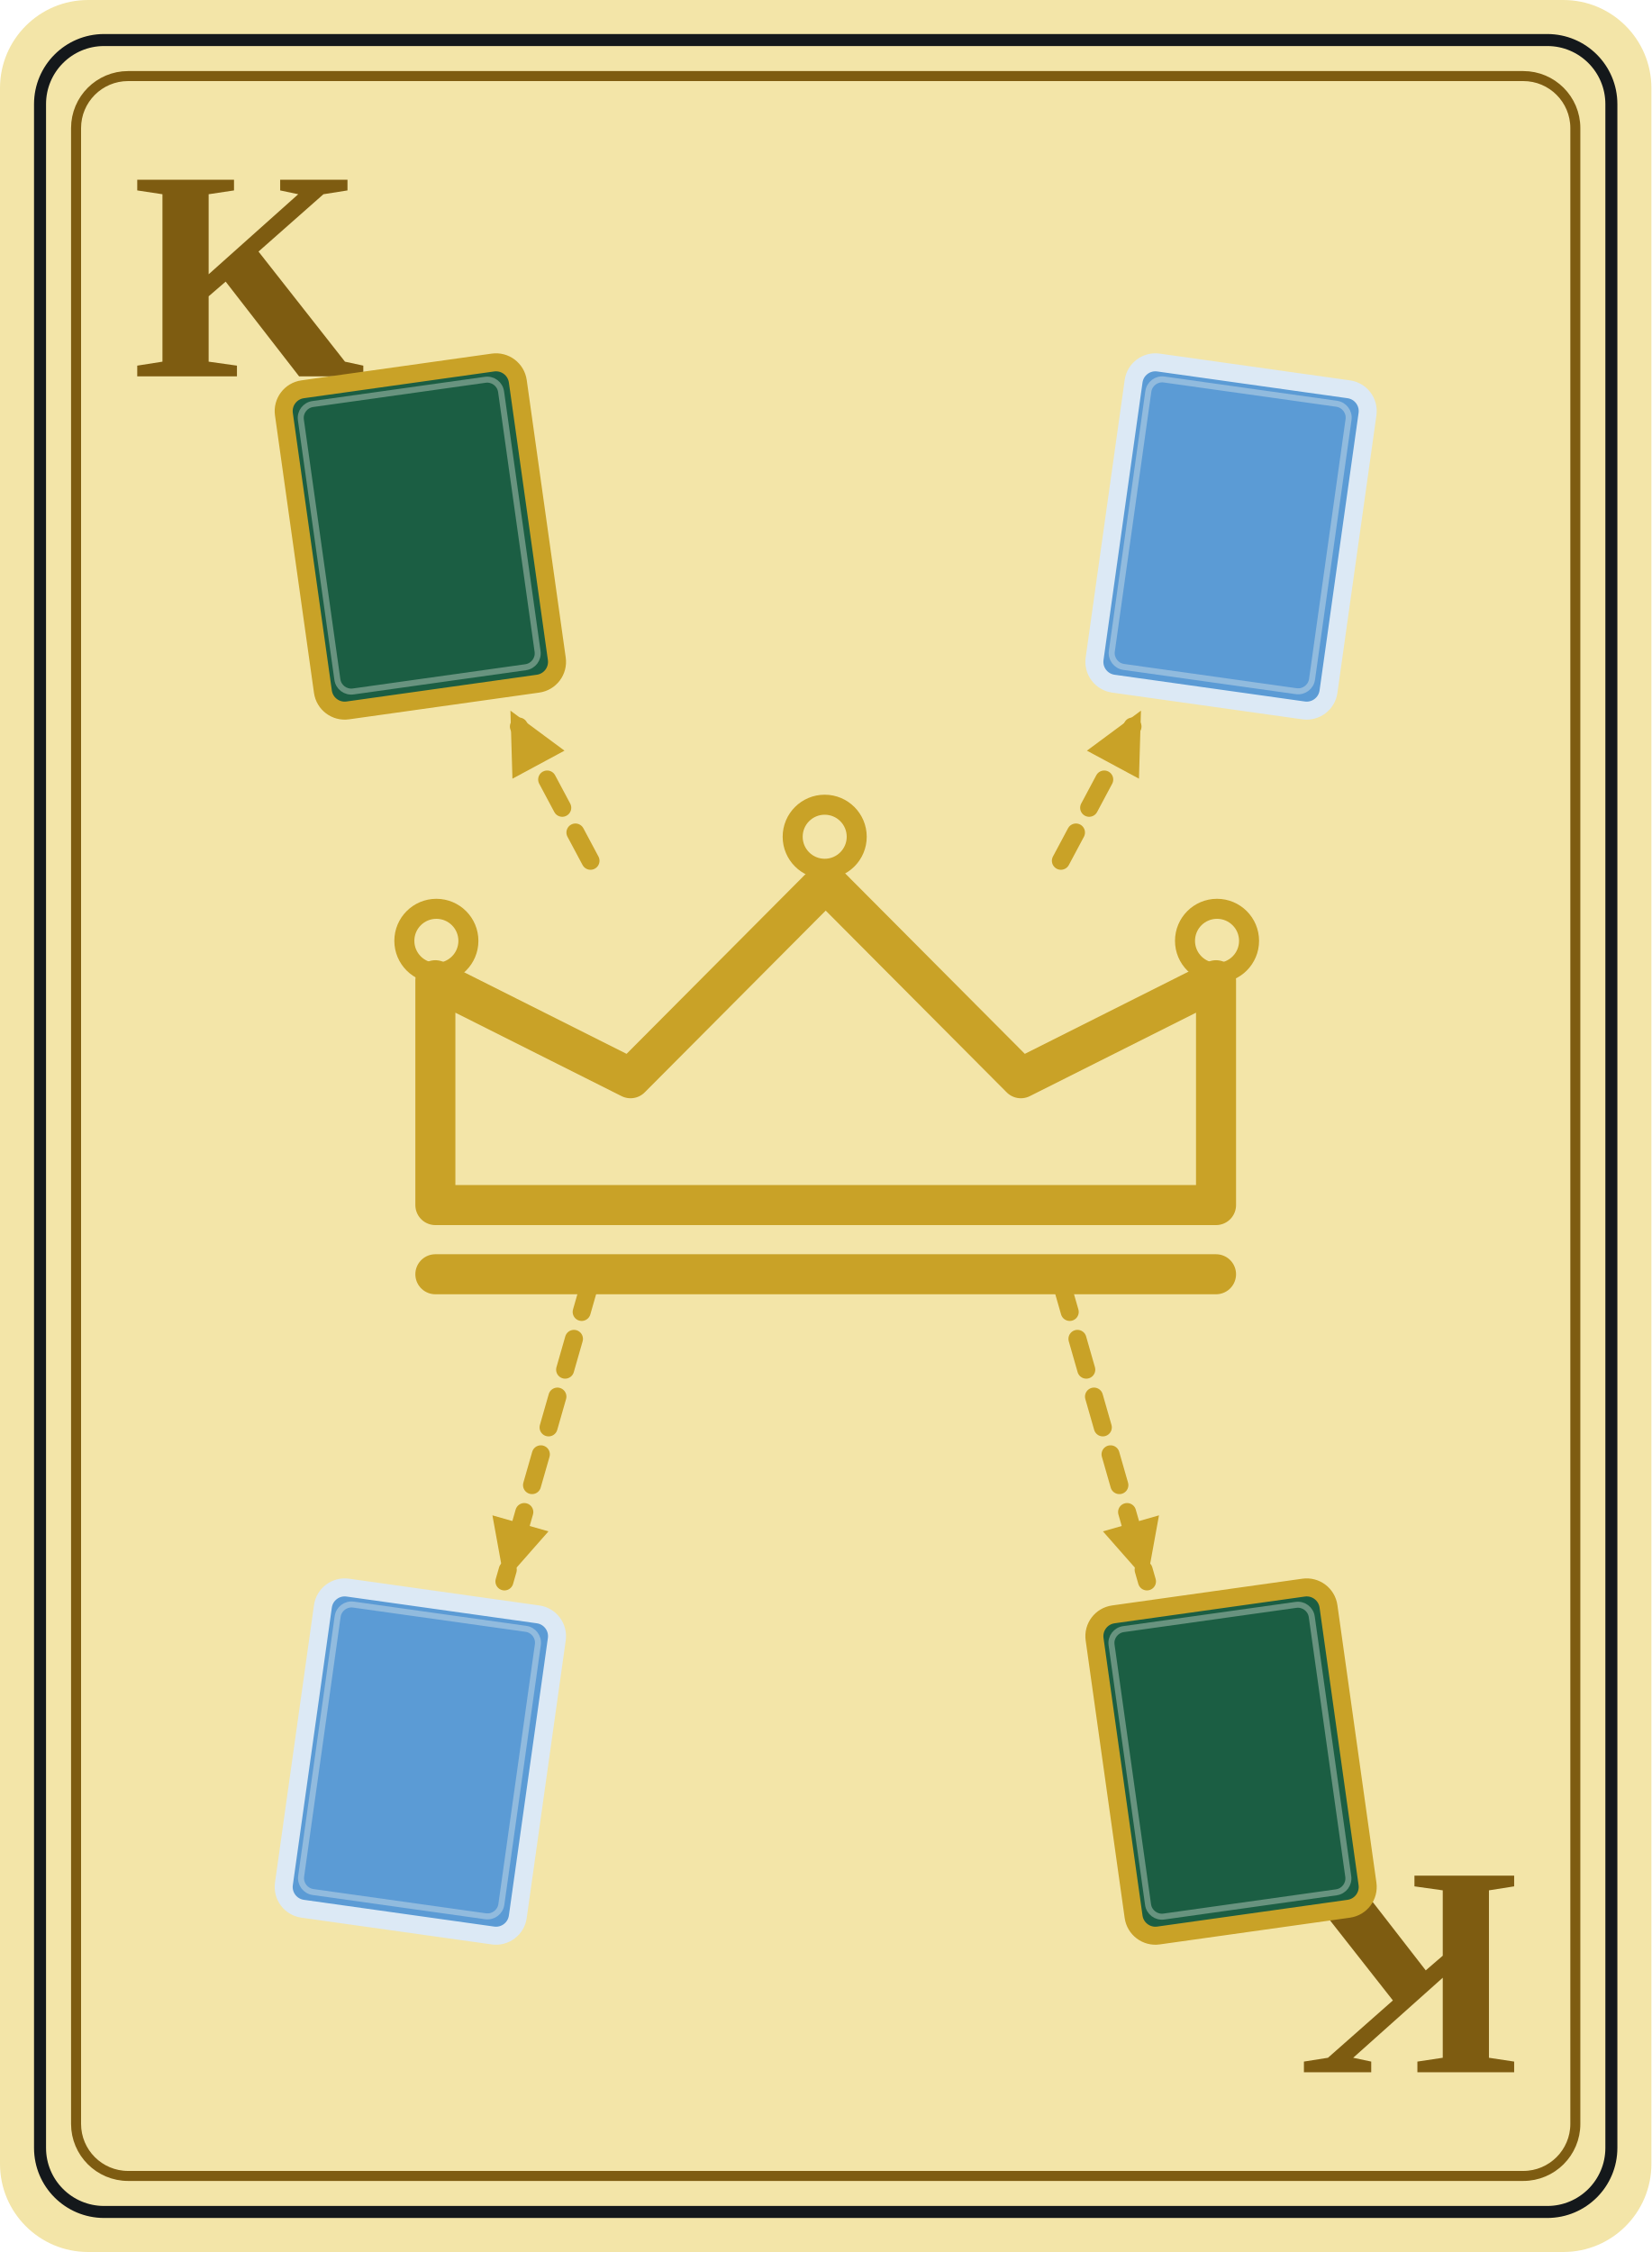
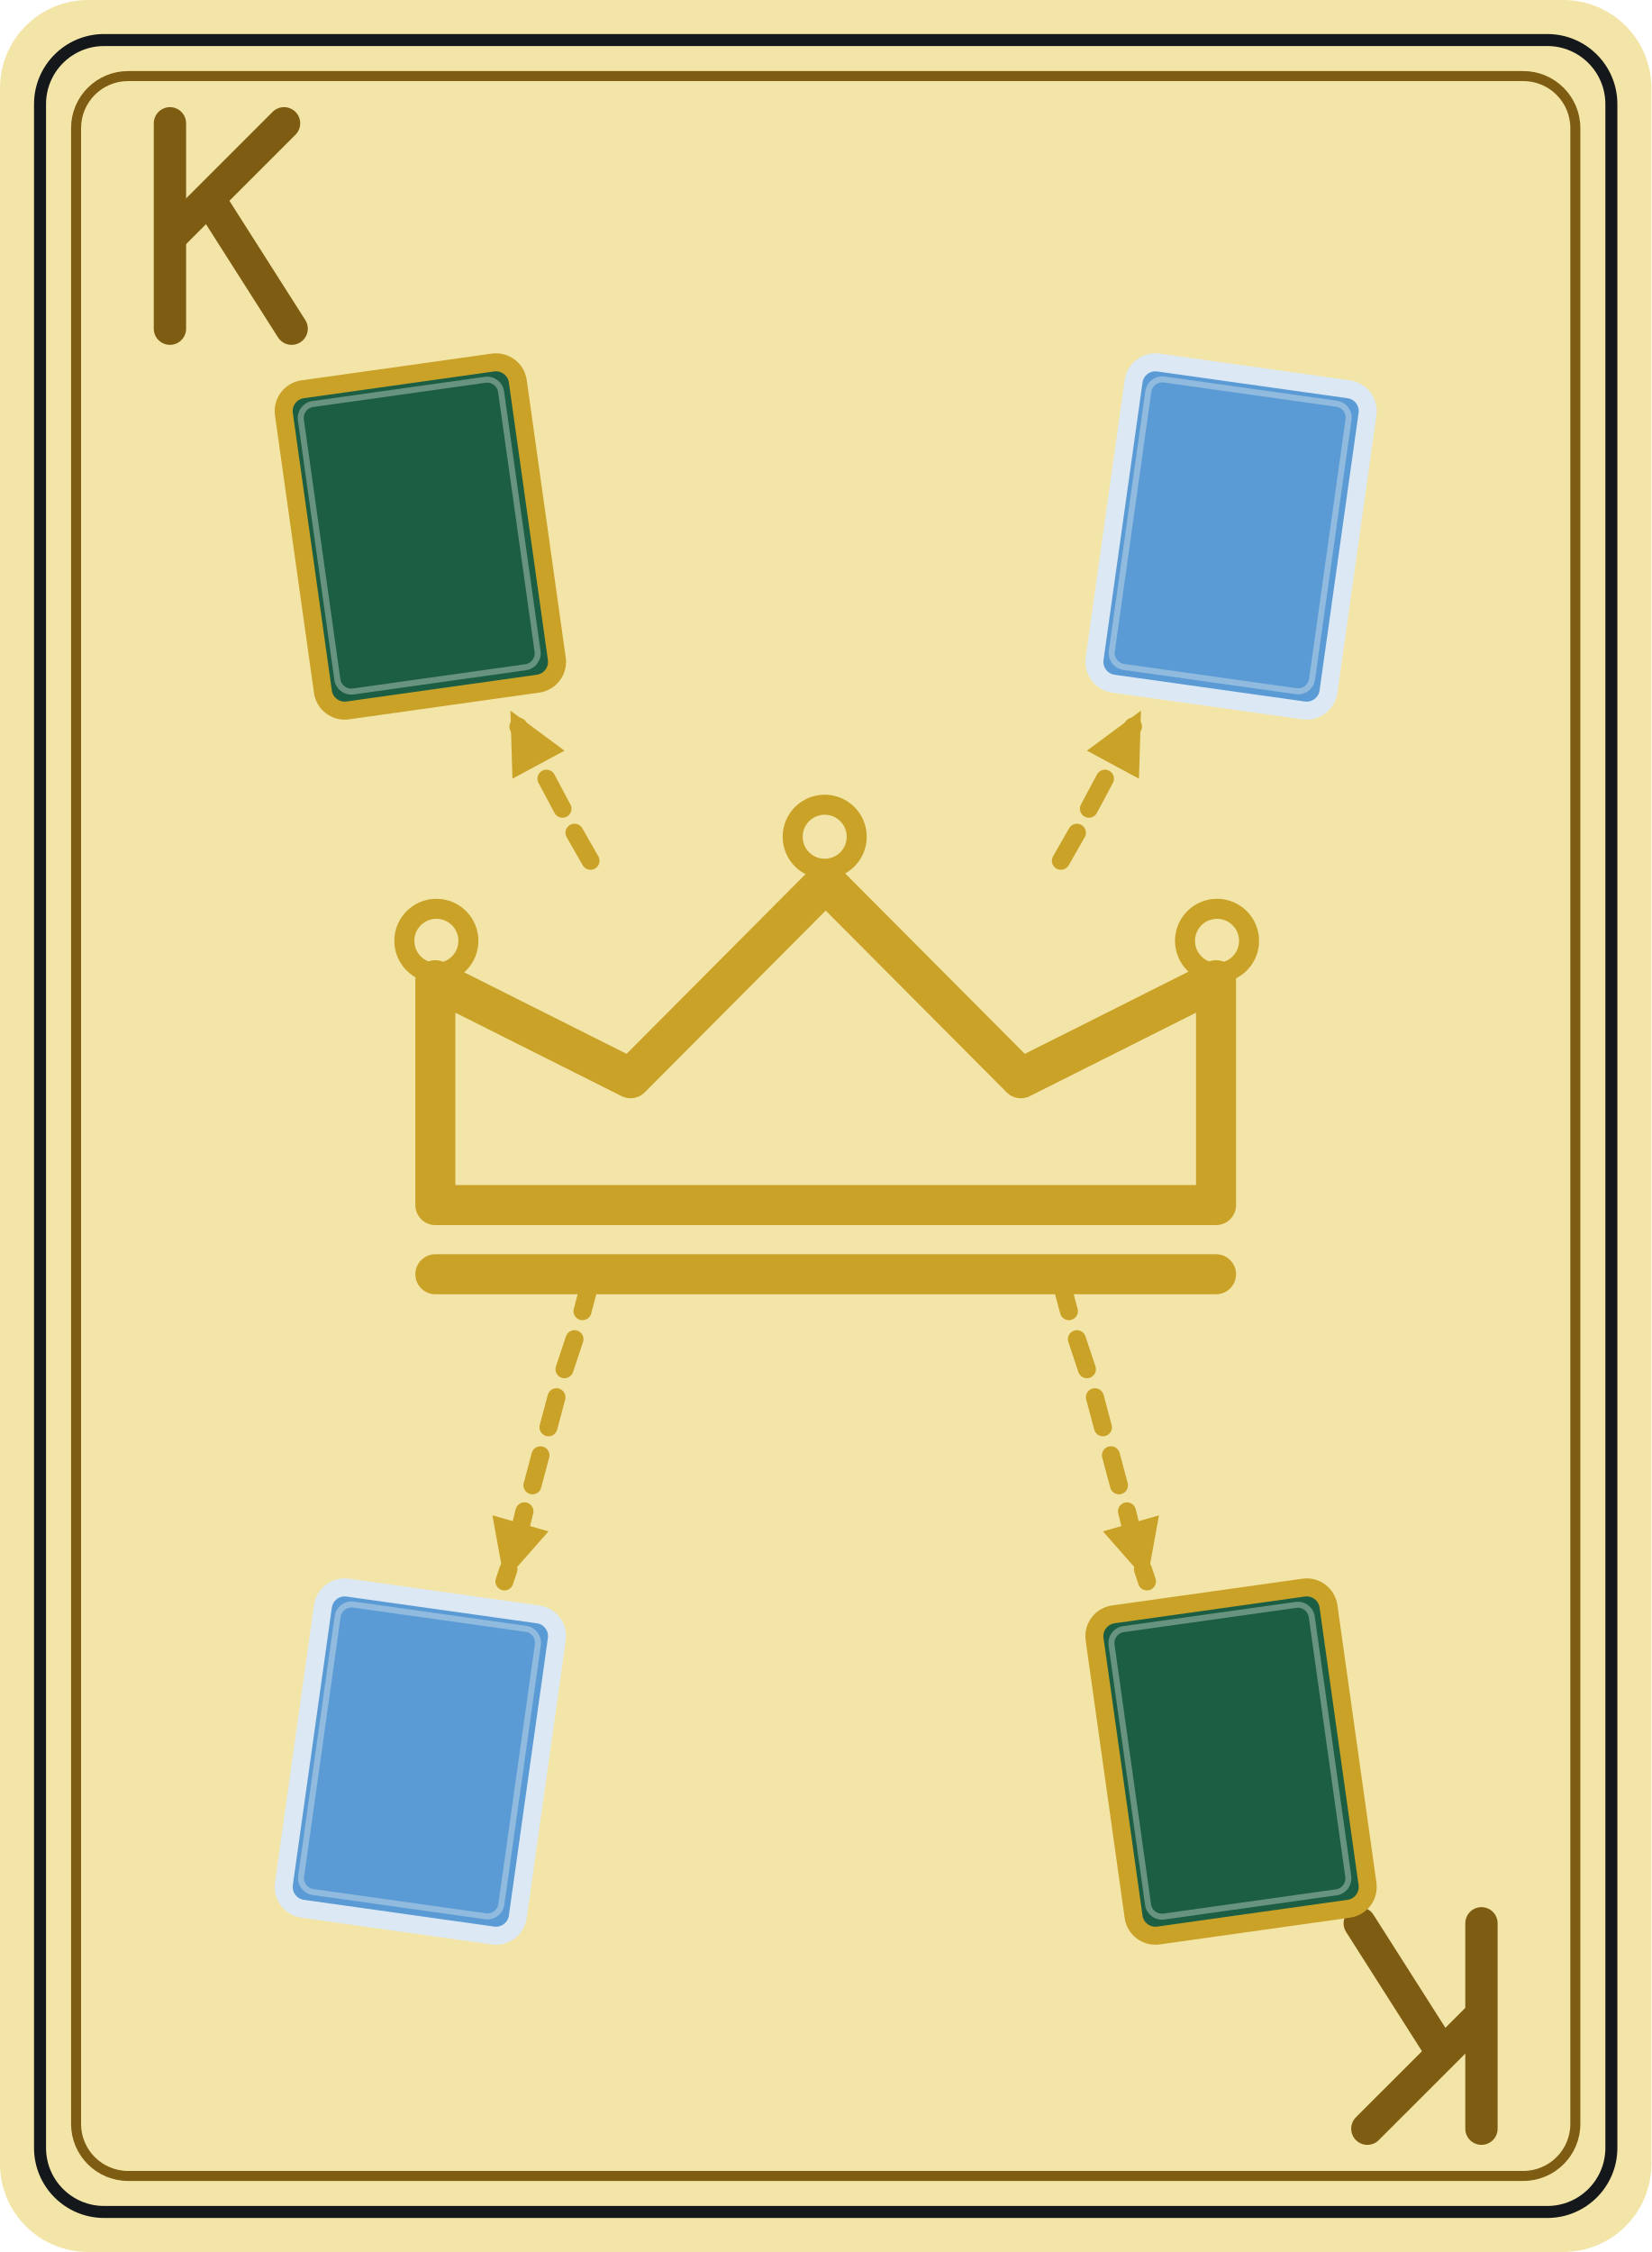
<svg xmlns="http://www.w3.org/2000/svg" viewBox="0 0 825 1125">
  <rect width="825" height="1125" rx="44" fill="#F3E5A8" />
  <rect x="20" y="20" width="785" height="1085" rx="32" fill="none" stroke="#14181B" stroke-width="6" />
  <rect x="38" y="38" width="749" height="1049" rx="26" fill="none" stroke="#7E5C11" stroke-width="5" />
-   <text x="66" y="188" font-family="Georgia, 'Times New Roman', serif" font-size="150" font-weight="bold" fill="#7E5C11">K</text>
+   <g transform="translate(64 54) scale(0.95)">
+     <path d="M22 8 L22 116" fill="none" stroke="#7E5C11" stroke-width="17" stroke-linecap="round" stroke-linejoin="round" />
+     <path d="M82 8 L24 66" fill="none" stroke="#7E5C11" stroke-width="17" stroke-linecap="round" stroke-linejoin="round" />
+     <path d="M44 50 L86 116" fill="none" stroke="#7E5C11" stroke-width="17" stroke-linecap="round" stroke-linejoin="round" />
+   </g>
  <g transform="rotate(180 412.5 562.5)">
-     <text x="66" y="188" font-family="Georgia, 'Times New Roman', serif" font-size="150" font-weight="bold" fill="#7E5C11">K</text>
+     <g transform="translate(64 54) scale(0.95)">
+       <path d="M22 8 L22 116" fill="none" stroke="#7E5C11" stroke-width="17" stroke-linecap="round" stroke-linejoin="round" />
+       <path d="M82 8 L24 66" fill="none" stroke="#7E5C11" stroke-width="17" stroke-linecap="round" stroke-linejoin="round" />
+       <path d="M44 50 L86 116" fill="none" stroke="#7E5C11" stroke-width="17" stroke-linecap="round" stroke-linejoin="round" />
+     </g>
  </g>
-   <line x1="295" y1="430" x2="255" y2="355" stroke="#C9A227" stroke-width="9" stroke-linecap="round" stroke-dasharray="16 14" />
+   <line x1="295" y1="430" x2="287" y2="416" stroke="#C9A227" stroke-width="9" stroke-linecap="round" />
+   <line x1="281" y1="404" x2="273" y2="389" stroke="#C9A227" stroke-width="9" stroke-linecap="round" />
+   <line x1="267" y1="377" x2="259" y2="363" stroke="#C9A227" stroke-width="9" stroke-linecap="round" />
  <polygon points="255,355 282,375 256,389" fill="#C9A227" />
-   <line x1="530" y1="430" x2="570" y2="355" stroke="#C9A227" stroke-width="9" stroke-linecap="round" stroke-dasharray="16 14" />
+   <line x1="530" y1="430" x2="538" y2="416" stroke="#C9A227" stroke-width="9" stroke-linecap="round" />
+   <line x1="544" y1="404" x2="552" y2="389" stroke="#C9A227" stroke-width="9" stroke-linecap="round" />
+   <line x1="558" y1="377" x2="566" y2="363" stroke="#C9A227" stroke-width="9" stroke-linecap="round" />
  <polygon points="570,355 569,389 543,375" fill="#C9A227" />
-   <line x1="295" y1="640" x2="252" y2="790" stroke="#C9A227" stroke-width="9" stroke-linecap="round" stroke-dasharray="16 14" />
+   <line x1="295" y1="640" x2="291" y2="655" stroke="#C9A227" stroke-width="9" stroke-linecap="round" />
+   <line x1="287" y1="669" x2="282" y2="684" stroke="#C9A227" stroke-width="9" stroke-linecap="round" />
+   <line x1="278" y1="698" x2="274" y2="713" stroke="#C9A227" stroke-width="9" stroke-linecap="round" />
+   <line x1="270" y1="727" x2="266" y2="742" stroke="#C9A227" stroke-width="9" stroke-linecap="round" />
+   <line x1="262" y1="755" x2="258" y2="771" stroke="#C9A227" stroke-width="9" stroke-linecap="round" />
+   <line x1="254" y1="784" x2="252" y2="790" stroke="#C9A227" stroke-width="9" stroke-linecap="round" />
  <polygon points="252,790 246,757 274,765" fill="#C9A227" />
-   <line x1="530" y1="640" x2="573" y2="790" stroke="#C9A227" stroke-width="9" stroke-linecap="round" stroke-dasharray="16 14" />
+   <line x1="530" y1="640" x2="534" y2="655" stroke="#C9A227" stroke-width="9" stroke-linecap="round" />
+   <line x1="538" y1="669" x2="543" y2="684" stroke="#C9A227" stroke-width="9" stroke-linecap="round" />
+   <line x1="547" y1="698" x2="551" y2="713" stroke="#C9A227" stroke-width="9" stroke-linecap="round" />
+   <line x1="555" y1="727" x2="559" y2="742" stroke="#C9A227" stroke-width="9" stroke-linecap="round" />
+   <line x1="563" y1="755" x2="567" y2="771" stroke="#C9A227" stroke-width="9" stroke-linecap="round" />
+   <line x1="571" y1="784" x2="573" y2="790" stroke="#C9A227" stroke-width="9" stroke-linecap="round" />
  <polygon points="573,790 551,765 579,757" fill="#C9A227" />
  <path d="M 217.5,602.0 L 217.5,489.68 L 315.0,538.64 L 412.5,440.72 L 510.0,538.64 L 607.5,489.68 L 607.5,602.0 Z" fill="none" stroke="#C9A227" stroke-width="20" stroke-linejoin="round" />
  <line x1="217.5" y1="636.56" x2="607.5" y2="636.56" stroke="#C9A227" stroke-width="20" stroke-linecap="round" />
  <circle cx="218" cy="470" r="16" fill="none" stroke="#C9A227" stroke-width="10" />
  <circle cx="412" cy="418" r="16" fill="none" stroke="#C9A227" stroke-width="10" />
  <circle cx="608" cy="470" r="16" fill="none" stroke="#C9A227" stroke-width="10" />
  <g transform="rotate(-8 210 268)">
    <rect x="151" y="187" width="118" height="162" rx="11" fill="#1B5E43" stroke="#C9A227" stroke-width="9" />
    <rect x="159" y="195" width="101" height="145" rx="7" fill="none" stroke="#F7F5EF" stroke-width="3" opacity="0.35" />
  </g>
  <g transform="rotate(8 615 268)">
    <rect x="556" y="187" width="118" height="162" rx="11" fill="#5B9BD5" stroke="#DCE9F5" stroke-width="9" />
    <rect x="564" y="195" width="101" height="145" rx="7" fill="none" stroke="#F7F5EF" stroke-width="3" opacity="0.35" />
  </g>
  <g transform="rotate(8 210 880)">
    <rect x="151" y="799" width="118" height="162" rx="11" fill="#5B9BD5" stroke="#DCE9F5" stroke-width="9" />
    <rect x="159" y="807" width="101" height="145" rx="7" fill="none" stroke="#F7F5EF" stroke-width="3" opacity="0.35" />
  </g>
  <g transform="rotate(-8 615 880)">
    <rect x="556" y="799" width="118" height="162" rx="11" fill="#1B5E43" stroke="#C9A227" stroke-width="9" />
    <rect x="564" y="807" width="101" height="145" rx="7" fill="none" stroke="#F7F5EF" stroke-width="3" opacity="0.35" />
  </g>
</svg>
